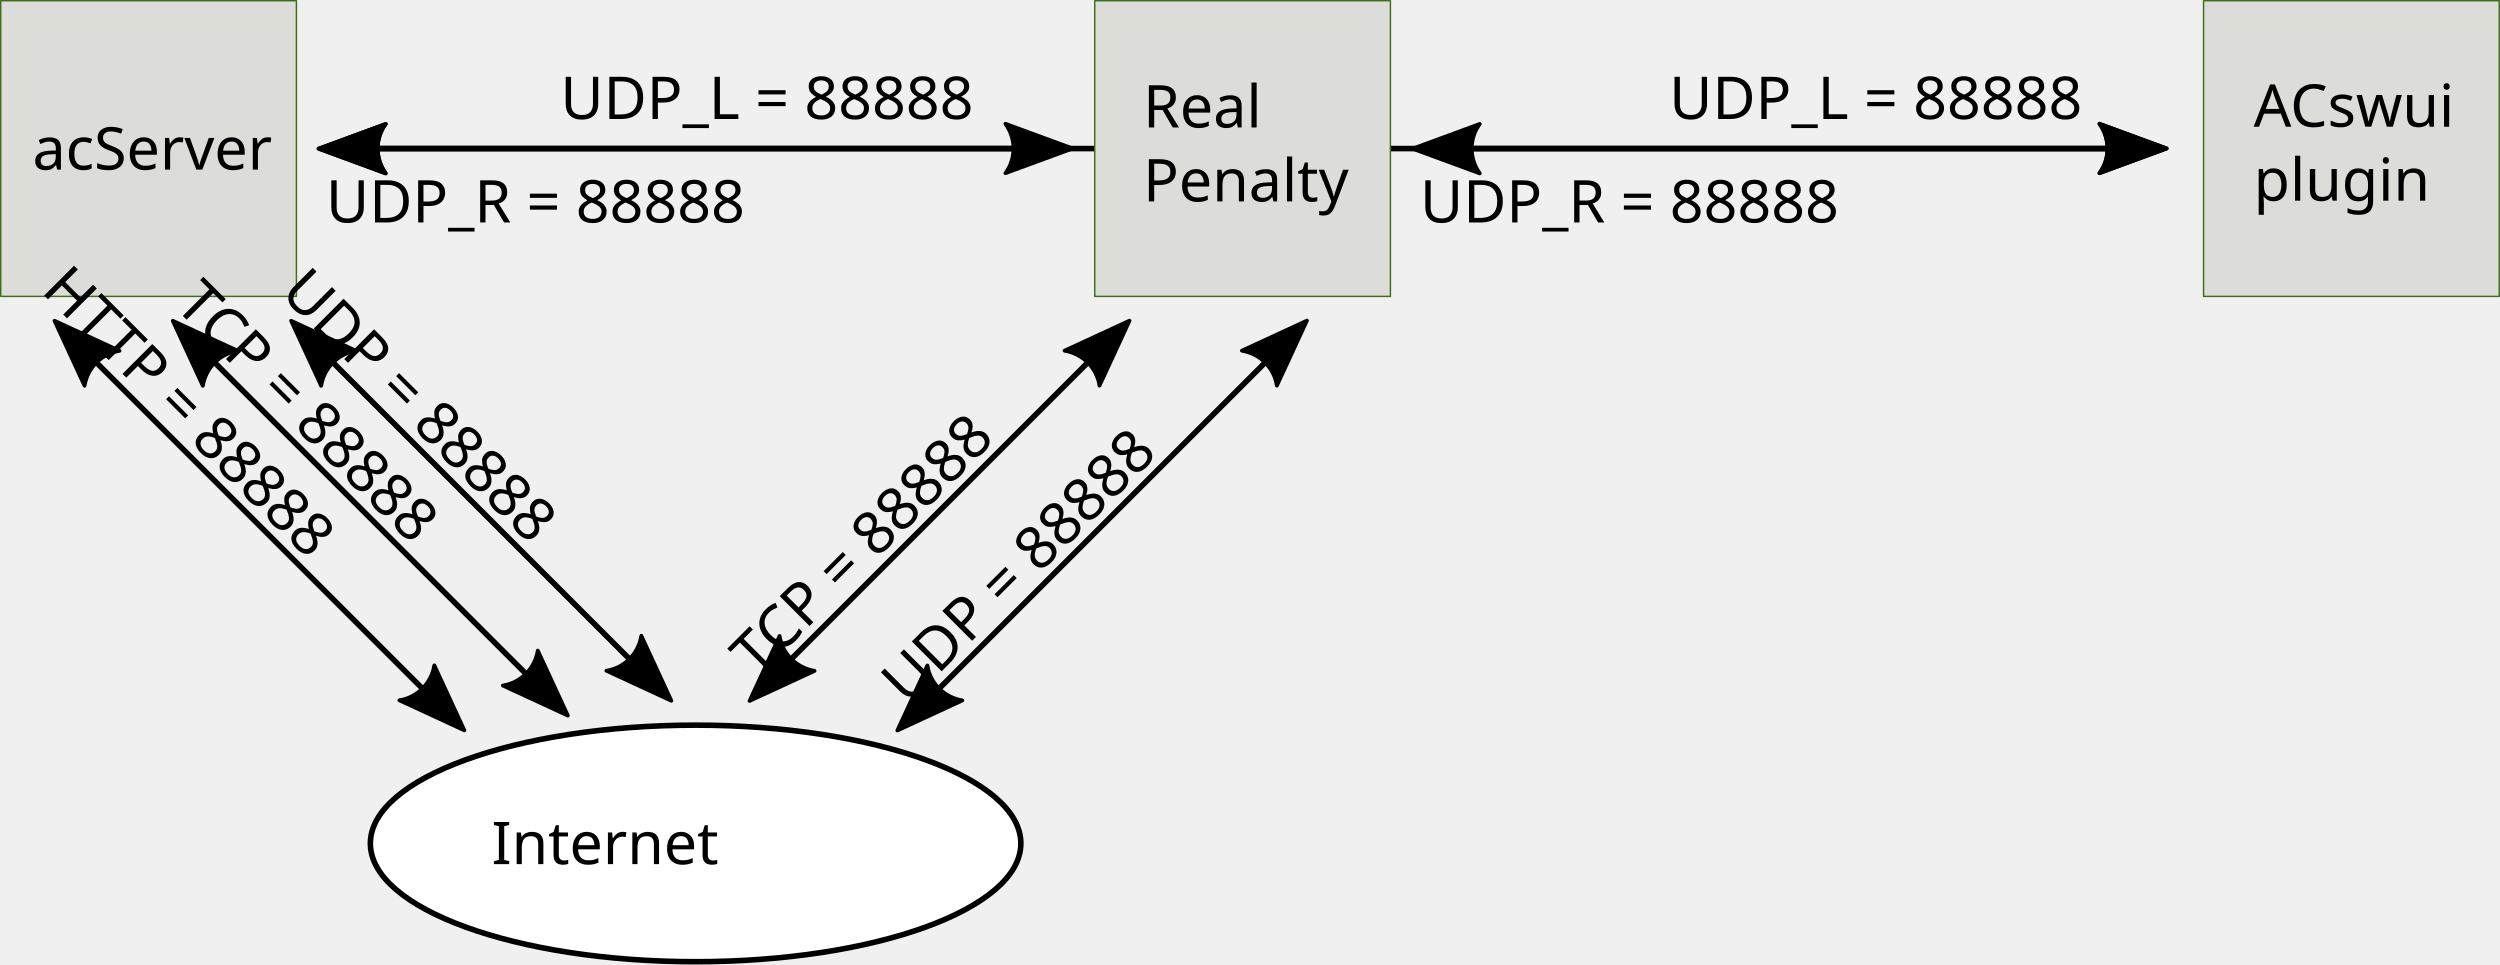
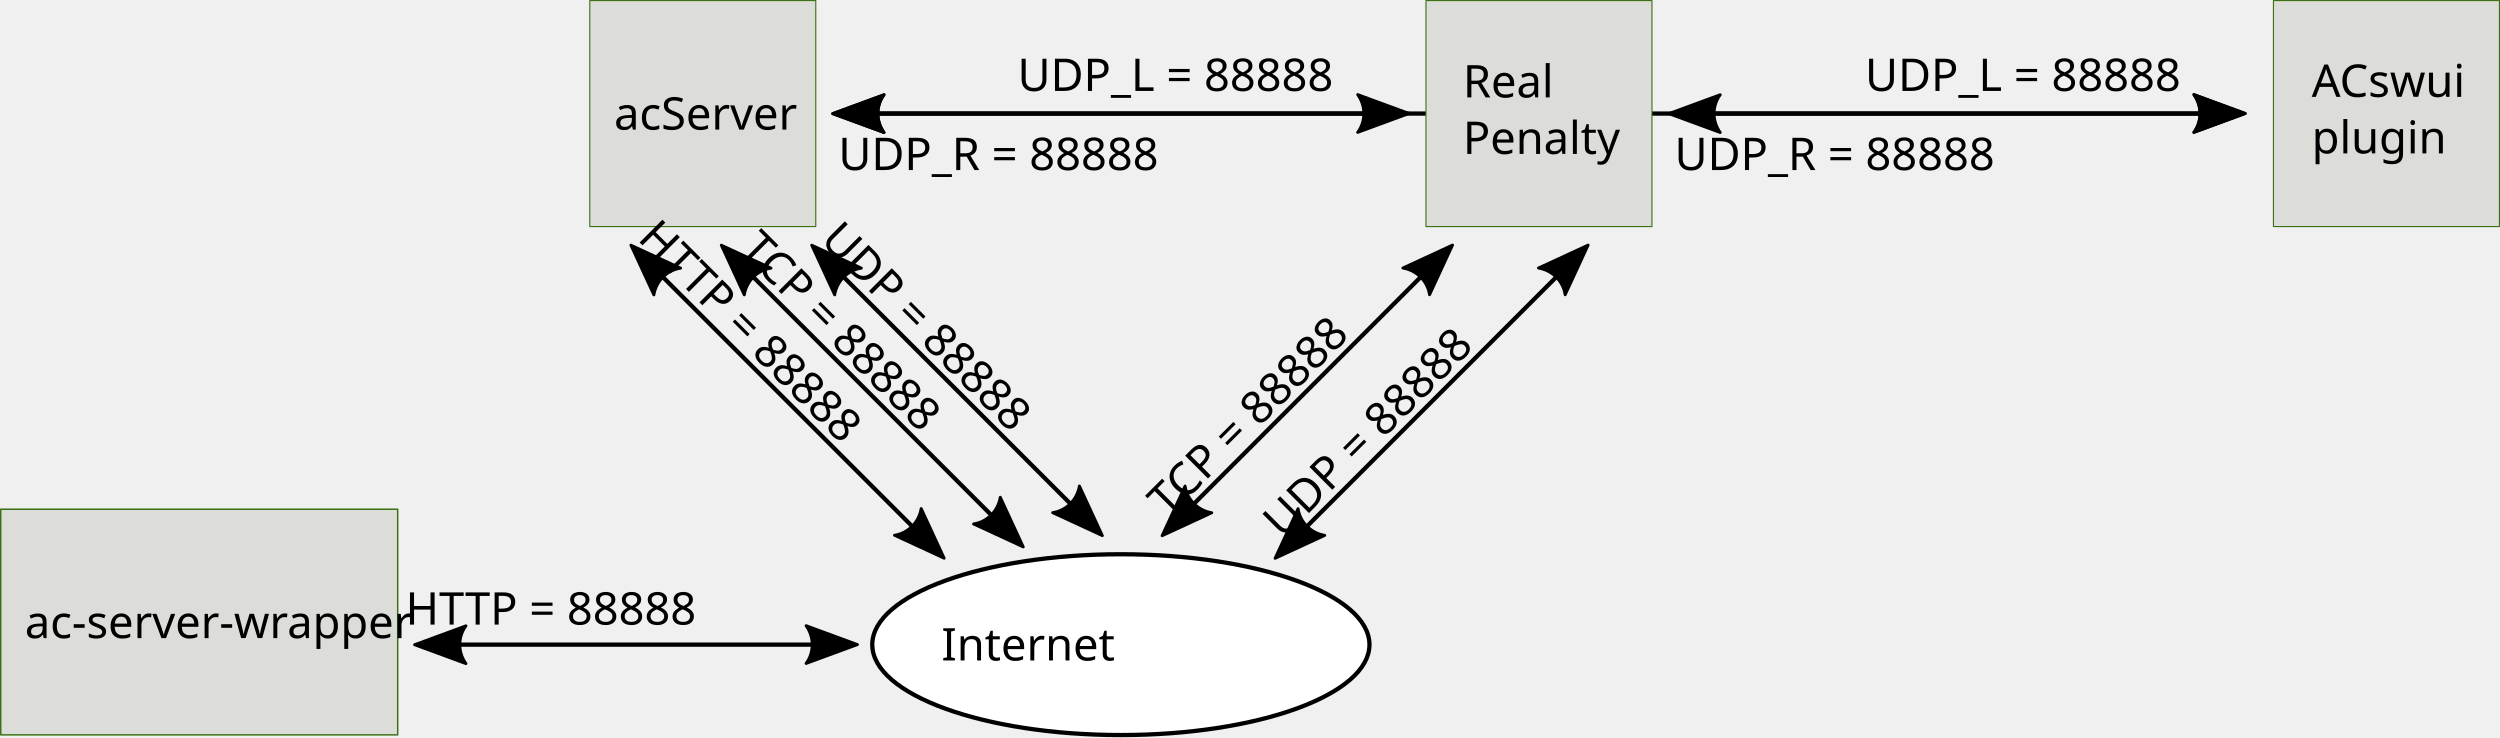
- <svg xmlns="http://www.w3.org/2000/svg" id="ServerSlotPortsSvg" width="447.41mm" height="172.61mm" version="1.1" viewBox="0 0 447.41 172.61">
-   <defs>
-     <marker id="Arrow2Lstart" overflow="visible" orient="auto">
-       <path transform="matrix(1.1,0,0,1.1,1.1,0)" d="m8.719 4.034-10.926-4.018 10.926-4.018c-1.746 2.372-1.735 5.617-6e-7 8.035z" fill="context-stroke" fill-rule="evenodd" stroke="context-stroke" stroke-linejoin="round" stroke-width=".625" />
+ <svg xmlns="http://www.w3.org/2000/svg" width="585.374mm" height="172.61mm" viewBox="0 0 585.374 172.61" version="1.1" id="ServerSlotPortsSvg">
+   <defs id="defs1384">
+     <marker style="overflow:visible" id="Arrow2Lstart" refX="0" refY="0" orient="auto">
+       <path transform="matrix(1.1,0,0,1.1,1.1,0)" d="M 8.719,4.034 -2.207,0.016 8.719,-4.002 c -1.745,2.372 -1.735,5.617 -6e-7,8.035 z" style="fill:context-stroke;fill-rule:evenodd;stroke:context-stroke;stroke-width:0.625;stroke-linejoin:round" id="path14606" />
    </marker>
-     <marker id="Arrow2Lend" overflow="visible" orient="auto">
-       <path transform="matrix(-1.1,0,0,-1.1,-1.1,0)" d="m8.719 4.034-10.926-4.018 10.926-4.018c-1.746 2.372-1.735 5.617-6e-7 8.035z" fill="context-stroke" fill-rule="evenodd" stroke="context-stroke" stroke-linejoin="round" stroke-width=".625" />
+     <marker style="overflow:visible" id="Arrow2Lend" refX="0" refY="0" orient="auto">
+       <path transform="matrix(-1.1,0,0,-1.1,-1.1,0)" d="M 8.719,4.034 -2.207,0.016 8.719,-4.002 c -1.745,2.372 -1.735,5.617 -6e-7,8.035 z" style="fill:context-stroke;fill-rule:evenodd;stroke:context-stroke;stroke-width:0.625;stroke-linejoin:round" id="path14609" />
    </marker>
-     <marker id="InfiniteLineStart" overflow="visible" orient="auto">
-       <g transform="translate(-13)" fill="context-stroke">
-         <circle cx="3" r=".8" />
-         <circle cx="6.5" r=".8" />
-         <circle cx="10" r=".8" />
+     <marker orient="auto" refY="0" refX="0" id="InfiniteLineStart" style="overflow:visible">
+       <g transform="translate(-13)" style="fill:context-stroke" id="g14838">
+         <circle cx="3" cy="0" r="0.8" id="circle14832" />
+         <circle cx="6.5" cy="0" r="0.8" id="circle14834" />
+         <circle cx="10" cy="0" r="0.8" id="circle14836" />
      </g>
    </marker>
-     <marker id="InfiniteLineStart-93" overflow="visible" orient="auto">
-       <g transform="translate(-13)" fill="context-stroke">
-         <circle cx="3" r=".8" />
-         <circle cx="6.5" r=".8" />
-         <circle cx="10" r=".8" />
+     <marker orient="auto" refY="0" refX="0" id="InfiniteLineStart-93" style="overflow:visible">
+       <g transform="translate(-13)" style="fill:context-stroke" id="g14838-1">
+         <circle cx="3" cy="0" r="0.8" id="circle14832-9" />
+         <circle cx="6.5" cy="0" r="0.8" id="circle14834-4" />
+         <circle cx="10" cy="0" r="0.8" id="circle14836-7" />
      </g>
    </marker>
-     <marker id="Arrow2Lend-8" overflow="visible" orient="auto">
-       <path transform="matrix(-1.1,0,0,-1.1,-1.1,0)" d="m8.719 4.034-10.926-4.018 10.926-4.018c-1.746 2.372-1.735 5.617-6e-7 8.035z" fill="context-stroke" fill-rule="evenodd" stroke="context-stroke" stroke-linejoin="round" stroke-width=".625" />
+     <marker style="overflow:visible" id="Arrow2Lend-8" refX="0" refY="0" orient="auto">
+       <path transform="matrix(-1.1,0,0,-1.1,-1.1,0)" d="M 8.719,4.034 -2.207,0.016 8.719,-4.002 c -1.745,2.372 -1.735,5.617 -6e-7,8.035 z" style="fill:context-stroke;fill-rule:evenodd;stroke:context-stroke;stroke-width:0.625;stroke-linejoin:round" id="path14609-4" />
    </marker>
-     <marker id="InfiniteLineStart-93-4" overflow="visible" orient="auto">
-       <g transform="translate(-13)" fill="context-stroke">
-         <circle cx="3" r=".8" />
-         <circle cx="6.5" r=".8" />
-         <circle cx="10" r=".8" />
+     <marker orient="auto" refY="0" refX="0" id="InfiniteLineStart-93-4" style="overflow:visible">
+       <g transform="translate(-13)" style="fill:context-stroke" id="g14838-1-7">
+         <circle cx="3" cy="0" r="0.8" id="circle14832-9-6" />
+         <circle cx="6.5" cy="0" r="0.8" id="circle14834-4-5" />
+         <circle cx="10" cy="0" r="0.8" id="circle14836-7-6" />
      </g>
    </marker>
-     <marker id="Arrow2Lend-8-9" overflow="visible" orient="auto">
-       <path transform="matrix(-1.1,0,0,-1.1,-1.1,0)" d="m8.719 4.034-10.926-4.018 10.926-4.018c-1.746 2.372-1.735 5.617-6e-7 8.035z" fill="context-stroke" fill-rule="evenodd" stroke="context-stroke" stroke-linejoin="round" stroke-width=".625" />
+     <marker style="overflow:visible" id="Arrow2Lend-8-9" refX="0" refY="0" orient="auto">
+       <path transform="matrix(-1.1,0,0,-1.1,-1.1,0)" d="M 8.719,4.034 -2.207,0.016 8.719,-4.002 c -1.745,2.372 -1.735,5.617 -6e-7,8.035 z" style="fill:context-stroke;fill-rule:evenodd;stroke:context-stroke;stroke-width:0.625;stroke-linejoin:round" id="path14609-4-3" />
    </marker>
-     <marker id="Arrow2Lstart-7" overflow="visible" orient="auto">
-       <path transform="matrix(1.1,0,0,1.1,1.1,0)" d="m8.719 4.034-10.926-4.018 10.926-4.018c-1.746 2.372-1.735 5.617-6e-7 8.035z" fill="context-stroke" fill-rule="evenodd" stroke="context-stroke" stroke-linejoin="round" stroke-width=".625" />
+     <marker style="overflow:visible" id="Arrow2Lstart-7" refX="0" refY="0" orient="auto">
+       <path transform="matrix(1.1,0,0,1.1,1.1,0)" d="M 8.719,4.034 -2.207,0.016 8.719,-4.002 c -1.745,2.372 -1.735,5.617 -6e-7,8.035 z" style="fill:context-stroke;fill-rule:evenodd;stroke:context-stroke;stroke-width:0.625;stroke-linejoin:round" id="path14606-5" />
    </marker>
-     <marker id="InfiniteLineStart-3" overflow="visible" orient="auto">
-       <g transform="translate(-13)" fill="context-stroke">
-         <circle cx="3" r=".8" />
-         <circle cx="6.5" r=".8" />
-         <circle cx="10" r=".8" />
+     <marker orient="auto" refY="0" refX="0" id="InfiniteLineStart-3" style="overflow:visible">
+       <g transform="translate(-13)" style="fill:context-stroke" id="g14838-8">
+         <circle cx="3" cy="0" r="0.8" id="circle14832-8" />
+         <circle cx="6.5" cy="0" r="0.8" id="circle14834-3" />
+         <circle cx="10" cy="0" r="0.8" id="circle14836-1" />
      </g>
    </marker>
-     <marker id="Arrow2Lend-89" overflow="visible" orient="auto">
-       <path transform="matrix(-1.1,0,0,-1.1,-1.1,0)" d="m8.719 4.034-10.926-4.018 10.926-4.018c-1.746 2.372-1.735 5.617-6e-7 8.035z" fill="context-stroke" fill-rule="evenodd" stroke="context-stroke" stroke-linejoin="round" stroke-width=".625" />
+     <marker style="overflow:visible" id="Arrow2Lend-89" refX="0" refY="0" orient="auto">
+       <path transform="matrix(-1.1,0,0,-1.1,-1.1,0)" d="M 8.719,4.034 -2.207,0.016 8.719,-4.002 c -1.745,2.372 -1.735,5.617 -6e-7,8.035 z" style="fill:context-stroke;fill-rule:evenodd;stroke:context-stroke;stroke-width:0.625;stroke-linejoin:round" id="path14609-6" />
    </marker>
-     <marker id="Arrow2Lstart-7-3" overflow="visible" orient="auto">
-       <path transform="matrix(1.1,0,0,1.1,1.1,0)" d="m8.719 4.034-10.926-4.018 10.926-4.018c-1.746 2.372-1.735 5.617-6e-7 8.035z" fill="context-stroke" fill-rule="evenodd" stroke="context-stroke" stroke-linejoin="round" stroke-width=".625" />
+     <marker style="overflow:visible" id="Arrow2Lstart-7-3" refX="0" refY="0" orient="auto">
+       <path transform="matrix(1.1,0,0,1.1,1.1,0)" d="M 8.719,4.034 -2.207,0.016 8.719,-4.002 c -1.745,2.372 -1.735,5.617 -6e-7,8.035 z" style="fill:context-stroke;fill-rule:evenodd;stroke:context-stroke;stroke-width:0.625;stroke-linejoin:round" id="path14606-5-3" />
    </marker>
-     <marker id="InfiniteLineStart-3-3" overflow="visible" orient="auto">
-       <g transform="translate(-13)" fill="context-stroke">
-         <circle cx="3" r=".8" />
-         <circle cx="6.5" r=".8" />
-         <circle cx="10" r=".8" />
+     <marker orient="auto" refY="0" refX="0" id="InfiniteLineStart-3-3" style="overflow:visible">
+       <g transform="translate(-13)" style="fill:context-stroke" id="g14838-8-8">
+         <circle cx="3" cy="0" r="0.8" id="circle14832-8-6" />
+         <circle cx="6.5" cy="0" r="0.8" id="circle14834-3-0" />
+         <circle cx="10" cy="0" r="0.8" id="circle14836-1-4" />
      </g>
    </marker>
-     <marker id="Arrow2Lend-89-8" overflow="visible" orient="auto">
-       <path transform="matrix(-1.1,0,0,-1.1,-1.1,0)" d="m8.719 4.034-10.926-4.018 10.926-4.018c-1.746 2.372-1.735 5.617-6e-7 8.035z" fill="context-stroke" fill-rule="evenodd" stroke="context-stroke" stroke-linejoin="round" stroke-width=".625" />
+     <marker style="overflow:visible" id="Arrow2Lend-89-8" refX="0" refY="0" orient="auto">
+       <path transform="matrix(-1.1,0,0,-1.1,-1.1,0)" d="M 8.719,4.034 -2.207,0.016 8.719,-4.002 c -1.745,2.372 -1.735,5.617 -6e-7,8.035 z" style="fill:context-stroke;fill-rule:evenodd;stroke:context-stroke;stroke-width:0.625;stroke-linejoin:round" id="path14609-6-8" />
    </marker>
-     <marker id="Arrow2Lstart-7-7" overflow="visible" orient="auto">
-       <path transform="matrix(1.1,0,0,1.1,1.1,0)" d="m8.719 4.034-10.926-4.018 10.926-4.018c-1.746 2.372-1.735 5.617-6e-7 8.035z" fill="context-stroke" fill-rule="evenodd" stroke="context-stroke" stroke-linejoin="round" stroke-width=".625" />
+     <marker style="overflow:visible" id="Arrow2Lstart-7-7" refX="0" refY="0" orient="auto">
+       <path transform="matrix(1.1,0,0,1.1,1.1,0)" d="M 8.719,4.034 -2.207,0.016 8.719,-4.002 c -1.745,2.372 -1.735,5.617 -6e-7,8.035 z" style="fill:context-stroke;fill-rule:evenodd;stroke:context-stroke;stroke-width:0.625;stroke-linejoin:round" id="path14606-5-6" />
    </marker>
-     <marker id="InfiniteLineStart-3-4" overflow="visible" orient="auto">
-       <g transform="translate(-13)" fill="context-stroke">
-         <circle cx="3" r=".8" />
-         <circle cx="6.5" r=".8" />
-         <circle cx="10" r=".8" />
+     <marker orient="auto" refY="0" refX="0" id="InfiniteLineStart-3-4" style="overflow:visible">
+       <g transform="translate(-13)" style="fill:context-stroke" id="g14838-8-3">
+         <circle cx="3" cy="0" r="0.8" id="circle14832-8-0" />
+         <circle cx="6.5" cy="0" r="0.8" id="circle14834-3-3" />
+         <circle cx="10" cy="0" r="0.8" id="circle14836-1-0" />
      </g>
    </marker>
-     <marker id="Arrow2Lend-89-9" overflow="visible" orient="auto">
-       <path transform="matrix(-1.1,0,0,-1.1,-1.1,0)" d="m8.719 4.034-10.926-4.018 10.926-4.018c-1.746 2.372-1.735 5.617-6e-7 8.035z" fill="context-stroke" fill-rule="evenodd" stroke="context-stroke" stroke-linejoin="round" stroke-width=".625" />
+     <marker style="overflow:visible" id="Arrow2Lend-89-9" refX="0" refY="0" orient="auto">
+       <path transform="matrix(-1.1,0,0,-1.1,-1.1,0)" d="M 8.719,4.034 -2.207,0.016 8.719,-4.002 c -1.745,2.372 -1.735,5.617 -6e-7,8.035 z" style="fill:context-stroke;fill-rule:evenodd;stroke:context-stroke;stroke-width:0.625;stroke-linejoin:round" id="path14609-6-2" />
    </marker>
-     <marker id="Arrow2Lstart-7-7-4" overflow="visible" orient="auto">
-       <path transform="matrix(1.1,0,0,1.1,1.1,0)" d="m8.719 4.034-10.926-4.018 10.926-4.018c-1.746 2.372-1.735 5.617-6e-7 8.035z" fill="context-stroke" fill-rule="evenodd" stroke="context-stroke" stroke-linejoin="round" stroke-width=".625" />
+     <marker style="overflow:visible" id="Arrow2Lstart-7-7-4" refX="0" refY="0" orient="auto">
+       <path transform="matrix(1.1,0,0,1.1,1.1,0)" d="M 8.719,4.034 -2.207,0.016 8.719,-4.002 c -1.745,2.372 -1.735,5.617 -6e-7,8.035 z" style="fill:context-stroke;fill-rule:evenodd;stroke:context-stroke;stroke-width:0.625;stroke-linejoin:round" id="path14606-5-6-0" />
    </marker>
-     <marker id="InfiniteLineStart-3-4-5" overflow="visible" orient="auto">
-       <g transform="translate(-13)" fill="context-stroke">
-         <circle cx="3" r=".8" />
-         <circle cx="6.5" r=".8" />
-         <circle cx="10" r=".8" />
+     <marker orient="auto" refY="0" refX="0" id="InfiniteLineStart-3-4-5" style="overflow:visible">
+       <g transform="translate(-13)" style="fill:context-stroke" id="g14838-8-3-9">
+         <circle cx="3" cy="0" r="0.8" id="circle14832-8-0-4" />
+         <circle cx="6.5" cy="0" r="0.8" id="circle14834-3-3-6" />
+         <circle cx="10" cy="0" r="0.8" id="circle14836-1-0-9" />
      </g>
    </marker>
-     <marker id="Arrow2Lend-89-9-2" overflow="visible" orient="auto">
-       <path transform="matrix(-1.1,0,0,-1.1,-1.1,0)" d="m8.719 4.034-10.926-4.018 10.926-4.018c-1.746 2.372-1.735 5.617-6e-7 8.035z" fill="context-stroke" fill-rule="evenodd" stroke="context-stroke" stroke-linejoin="round" stroke-width=".625" />
+     <marker style="overflow:visible" id="Arrow2Lend-89-9-2" refX="0" refY="0" orient="auto">
+       <path transform="matrix(-1.1,0,0,-1.1,-1.1,0)" d="M 8.719,4.034 -2.207,0.016 8.719,-4.002 c -1.745,2.372 -1.735,5.617 -6e-7,8.035 z" style="fill:context-stroke;fill-rule:evenodd;stroke:context-stroke;stroke-width:0.625;stroke-linejoin:round" id="path14609-6-2-2" />
    </marker>
-     <marker id="Arrow2Lstart-7-7-4-7" overflow="visible" orient="auto">
-       <path transform="matrix(1.1,0,0,1.1,1.1,0)" d="m8.719 4.034-10.926-4.018 10.926-4.018c-1.746 2.372-1.735 5.617-6e-7 8.035z" fill="context-stroke" fill-rule="evenodd" stroke="context-stroke" stroke-linejoin="round" stroke-width=".625" />
+     <marker style="overflow:visible" id="Arrow2Lstart-7-7-4-7" refX="0" refY="0" orient="auto">
+       <path transform="matrix(1.1,0,0,1.1,1.1,0)" d="M 8.719,4.034 -2.207,0.016 8.719,-4.002 c -1.745,2.372 -1.735,5.617 -6e-7,8.035 z" style="fill:context-stroke;fill-rule:evenodd;stroke:context-stroke;stroke-width:0.625;stroke-linejoin:round" id="path14606-5-6-0-7" />
    </marker>
-     <marker id="InfiniteLineStart-3-4-5-5" overflow="visible" orient="auto">
-       <g transform="translate(-13)" fill="context-stroke">
-         <circle cx="3" r=".8" />
-         <circle cx="6.5" r=".8" />
-         <circle cx="10" r=".8" />
+     <marker orient="auto" refY="0" refX="0" id="InfiniteLineStart-3-4-5-5" style="overflow:visible">
+       <g transform="translate(-13)" style="fill:context-stroke" id="g14838-8-3-9-4">
+         <circle cx="3" cy="0" r="0.8" id="circle14832-8-0-4-8" />
+         <circle cx="6.5" cy="0" r="0.8" id="circle14834-3-3-6-1" />
+         <circle cx="10" cy="0" r="0.8" id="circle14836-1-0-9-2" />
      </g>
    </marker>
-     <marker id="Arrow2Lend-89-9-2-8" overflow="visible" orient="auto">
-       <path transform="matrix(-1.1,0,0,-1.1,-1.1,0)" d="m8.719 4.034-10.926-4.018 10.926-4.018c-1.746 2.372-1.735 5.617-6e-7 8.035z" fill="context-stroke" fill-rule="evenodd" stroke="context-stroke" stroke-linejoin="round" stroke-width=".625" />
+     <marker style="overflow:visible" id="Arrow2Lend-89-9-2-8" refX="0" refY="0" orient="auto">
+       <path transform="matrix(-1.1,0,0,-1.1,-1.1,0)" d="M 8.719,4.034 -2.207,0.016 8.719,-4.002 c -1.745,2.372 -1.735,5.617 -6e-7,8.035 z" style="fill:context-stroke;fill-rule:evenodd;stroke:context-stroke;stroke-width:0.625;stroke-linejoin:round" id="path14609-6-2-2-9" />
+     </marker>
+     <marker style="overflow:visible" id="Arrow2Lstart-7-7-4-7-3" refX="0" refY="0" orient="auto">
+       <path transform="matrix(1.1,0,0,1.1,1.1,0)" d="M 8.719,4.034 -2.207,0.016 8.719,-4.002 c -1.745,2.372 -1.735,5.617 -6e-7,8.035 z" style="fill:context-stroke;fill-rule:evenodd;stroke:context-stroke;stroke-width:0.625;stroke-linejoin:round" id="path14606-5-6-0-7-5" />
+     </marker>
+     <marker orient="auto" refY="0" refX="0" id="InfiniteLineStart-3-4-5-5-6" style="overflow:visible">
+       <g transform="translate(-13)" style="fill:context-stroke" id="g14838-8-3-9-4-2">
+         <circle cx="3" cy="0" r="0.8" id="circle14832-8-0-4-8-9" />
+         <circle cx="6.5" cy="0" r="0.8" id="circle14834-3-3-6-1-1" />
+         <circle cx="10" cy="0" r="0.8" id="circle14836-1-0-9-2-2" />
+       </g>
+     </marker>
+     <marker style="overflow:visible" id="Arrow2Lend-89-9-2-8-7" refX="0" refY="0" orient="auto">
+       <path transform="matrix(-1.1,0,0,-1.1,-1.1,0)" d="M 8.719,4.034 -2.207,0.016 8.719,-4.002 c -1.745,2.372 -1.735,5.617 -6e-7,8.035 z" style="fill:context-stroke;fill-rule:evenodd;stroke:context-stroke;stroke-width:0.625;stroke-linejoin:round" id="path14609-6-2-2-9-0" />
    </marker>
  </defs>
-   <g id="Base" transform="translate(-27.162 -82.586)">
-     <rect x="27.293" y="82.717" width="52.917" height="52.917" fill="#dcddd8" stroke="#3b7112" stroke-linejoin="round" stroke-width=".262" />
-     <text x="32.983" y="112.938" fill="#000000" font-family="sans-serif" font-size="10.583px" letter-spacing="0px" stroke-width=".265" word-spacing="0px" style="line-height:1.25" xml:space="preserve">
-       <tspan x="32.983" y="112.938" stroke-width=".265">acServer</tspan>
-     </text>
-     <rect x="421.52" y="82.717" width="52.917" height="52.917" fill="#dcddd8" stroke="#3b7112" stroke-linejoin="round" stroke-width=".262" />
-     <text x="430.48" y="105.272" fill="#000000" font-family="sans-serif" font-size="10.583px" letter-spacing="0px" stroke-width=".265" word-spacing="0px" style="line-height:1.25" xml:space="preserve">
-       <tspan x="430.48" y="105.272">ACswui</tspan>
-       <tspan x="430.48" y="118.501">plugin</tspan>
-     </text>
-     <text transform="translate(21.874 82.59)" x="391.711" y="21.294" fill="#000000" font-family="sans-serif" font-size="10.583px" letter-spacing="0px" stroke-width=".265" text-align="end" text-anchor="end" word-spacing="0px" style="line-height:1.25" xml:space="preserve">
-       <tspan id="ServerSlotPortsAcswuiUdpL" x="391.711" y="21.294" stroke-width=".265" text-align="end" text-anchor="end">UDP_L = 88888</tspan>
-     </text>
-     <text transform="translate(21.874 82.59)" x="63.627" y="39.815" fill="#000000" font-family="sans-serif" font-size="10.583px" letter-spacing="0px" stroke-width=".265" word-spacing="0px" style="line-height:1.25" xml:space="preserve">
-       <tspan id="ServerSlotPortsAcServerUdpR" x="63.627" y="39.815" stroke-width=".265">UDP_R = 88888</tspan>
-     </text>
-     <g fill="none" stroke="#000" stroke-miterlimit="2">
-       <path d="m146.36 207.07-66.146-66.146" marker-end="url(#Arrow2Lend-89-9)" marker-mid="url(#InfiniteLineStart-3-4)" marker-start="url(#Arrow2Lstart-7-7)" />
-       <path d="m127.83 209.72-68.792-68.792" marker-end="url(#Arrow2Lend-89-9-2)" marker-mid="url(#InfiniteLineStart-3-4-5)" marker-start="url(#Arrow2Lstart-7-7-4)" />
-       <path d="m109.31 212.36-71.437-71.438" marker-end="url(#Arrow2Lend-89-9-2-8)" marker-mid="url(#InfiniteLineStart-3-4-5-5)" marker-start="url(#Arrow2Lstart-7-7-4-7)" />
-     </g>
-     <g font-family="sans-serif" font-size="10.583px" letter-spacing="0px" stroke-width=".265" text-anchor="end" word-spacing="0px">
-       <text transform="rotate(45)" x="233.073" y="41.062" text-align="end" style="line-height:1.25" xml:space="preserve">
-         <tspan id="ServerSlotPortsAcserverUdp" x="233.073" y="41.062" stroke-width=".265">UDP = 88888</tspan>
-       </text>
-       <text transform="rotate(45)" x="218.106" y="56.029" text-align="end" style="line-height:1.25" xml:space="preserve">
-         <tspan id="ServerSlotPortsAcserverTcp" x="218.106" y="56.029" stroke-width=".265">TCP = 88888</tspan>
-       </text>
-       <text transform="rotate(45)" x="206.88" y="70.996" text-align="end" style="line-height:1.25" xml:space="preserve">
-         <tspan id="ServerSlotPortsAcserverHttp" x="206.88" y="70.996" stroke-width=".265">HTTP = 88888</tspan>
+   <g id="Base" transform="translate(110.8039,-82.58631)">
+     <g id="g37221">
+       <rect style="fill:#dcddd8;stroke:#3b7112;stroke-width:0.262;stroke-linejoin:round" id="rect1493" width="52.917" height="52.917" x="27.293" y="82.717" />
+       <text xml:space="preserve" style="font-style:normal;font-weight:normal;font-size:10.583px;line-height:1.25;font-family:sans-serif;letter-spacing:0px;word-spacing:0px;fill:#000000;fill-opacity:1;stroke:none;stroke-width:0.265" x="32.983" y="112.938" id="text32564">
+         <tspan id="tspan32562" style="stroke-width:0.265" x="32.983" y="112.938">acServer</tspan>
      </text>
    </g>
-     <ellipse cx="151.65" cy="233.53" rx="58.208" ry="21.167" fill="#fff" stroke="#000" stroke-linejoin="round" />
-     <text x="169.509" y="237.24" font-family="sans-serif" font-size="10.583px" letter-spacing="0px" stroke-width=".265" text-align="end" text-anchor="end" word-spacing="0px" style="line-height:1.25" xml:space="preserve">
-       <tspan x="169.509" y="237.24" stroke-width=".265">Internet</tspan>
+     <g id="g39151">
+       <rect style="fill:#dcddd8;stroke:#3b7112;stroke-width:0.262;stroke-linejoin:round" id="rect1493-3-3" width="52.917" height="52.917" x="421.522" y="82.717" />
+       <text xml:space="preserve" style="font-style:normal;font-weight:normal;font-size:10.583px;line-height:1.25;font-family:sans-serif;letter-spacing:0px;word-spacing:0px;display:inline;fill:#000000;fill-opacity:1;stroke:none;stroke-width:0.265" x="430.48" y="105.272" id="text37789">
+         <tspan id="tspan37787" style="stroke-width:0.265" x="430.48" y="105.272">ACswui</tspan>
+         <tspan style="stroke-width:0.265" x="430.48" y="118.501" id="tspan37793">plugin</tspan>
+       </text>
+     </g>
+     <text xml:space="preserve" style="font-style:normal;font-weight:normal;font-size:10.583px;line-height:1.25;font-family:sans-serif;text-align:end;letter-spacing:0px;word-spacing:0px;text-anchor:end;display:inline;fill:#000000;fill-opacity:1;stroke:none;stroke-width:0.265" x="391.711" y="21.294" id="text9488-2-5" transform="translate(21.874,82.58999)">
+       <tspan id="ServerSlotPortsAcswuiUdpL" style="text-align:end;text-anchor:end;stroke-width:0.265" x="391.711" y="21.294">UDP_L = 88888</tspan>
    </text>
+     <text xml:space="preserve" style="font-style:normal;font-weight:normal;font-size:10.583px;line-height:1.25;font-family:sans-serif;letter-spacing:0px;word-spacing:0px;writing-mode:lr-tb;direction:ltr;display:inline;fill:#000000;fill-opacity:1;stroke:none;stroke-width:0.265" x="63.627" y="39.815" transform="translate(21.874,82.58999)" id="text6926">
+       <tspan id="ServerSlotPortsAcServerUdpR" style="writing-mode:lr-tb;direction:ltr;stroke-width:0.265" x="63.627" y="39.815">UDP_R = 88888</tspan>
+     </text>
+     <path style="display:inline;fill:none;fill-opacity:1;stroke:#000000;stroke-width:1;stroke-linecap:butt;stroke-linejoin:miter;stroke-miterlimit:2;stroke-dasharray:none;stroke-opacity:1;marker-start:url(#Arrow2Lstart-7-7);marker-mid:url(#InfiniteLineStart-3-4);marker-end:url(#Arrow2Lend-89-9)" d="M 146.356,207.072 80.21,140.926" id="path14094-4-5" />
+     <path style="display:inline;fill:none;fill-opacity:1;stroke:#000000;stroke-width:1;stroke-linecap:butt;stroke-linejoin:miter;stroke-miterlimit:2;stroke-dasharray:none;stroke-opacity:1;marker-start:url(#Arrow2Lstart-7-7-4);marker-mid:url(#InfiniteLineStart-3-4-5);marker-end:url(#Arrow2Lend-89-9-2)" d="M 127.835,209.717 59.043,140.926" id="path14094-4-5-4" />
+     <path style="display:inline;fill:none;fill-opacity:1;stroke:#000000;stroke-width:1;stroke-linecap:butt;stroke-linejoin:miter;stroke-miterlimit:2;stroke-dasharray:none;stroke-opacity:1;marker-start:url(#Arrow2Lstart-7-7-4-7);marker-mid:url(#InfiniteLineStart-3-4-5-5);marker-end:url(#Arrow2Lend-89-9-2-8)" d="M 109.314,212.363 37.876,140.926" id="path14094-4-5-4-3" />
+     <text xml:space="preserve" style="font-size:10.583px;line-height:1.25;font-family:sans-serif;text-align:end;letter-spacing:0px;word-spacing:0px;text-anchor:end;stroke-width:0.265" x="233.073" y="41.062" id="text76515" transform="rotate(45)">
+       <tspan id="ServerSlotPortsAcserverUdp" style="stroke-width:0.265" x="233.073" y="41.062">UDP = 88888</tspan>
+     </text>
+     <text xml:space="preserve" style="font-size:10.583px;line-height:1.25;font-family:sans-serif;text-align:end;letter-spacing:0px;word-spacing:0px;text-anchor:end;stroke-width:0.265" x="218.106" y="56.029" id="text76515-6" transform="rotate(45)">
+       <tspan id="ServerSlotPortsAcserverTcp" style="stroke-width:0.265" x="218.106" y="56.029">TCP = 88888</tspan>
+     </text>
+     <text xml:space="preserve" style="font-size:10.583px;line-height:1.25;font-family:sans-serif;text-align:end;letter-spacing:0px;word-spacing:0px;text-anchor:end;stroke-width:0.265" x="206.88" y="70.996" id="text76515-6-0" transform="rotate(45)">
+       <tspan id="ServerSlotPortsAcserverHttp" style="stroke-width:0.265" x="206.88" y="70.996">HTTP = 88888</tspan>
+     </text>
+     <g id="g81486">
+       <ellipse style="fill:#ffffff;fill-opacity:1;stroke:#000000;stroke-width:1;stroke-linejoin:round;stroke-miterlimit:4;stroke-dasharray:none;stroke-opacity:1" id="path45165" ry="21.167" rx="58.208" cy="233.53" cx="151.647" />
+       <text xml:space="preserve" style="font-size:10.583px;line-height:1.25;font-family:sans-serif;text-align:end;letter-spacing:0px;word-spacing:0px;text-anchor:end;stroke-width:0.265" x="169.509" y="237.24" id="text80881">
+         <tspan id="tspan80879" style="stroke-width:0.265" x="169.509" y="237.24">Internet</tspan>
+       </text>
+     </g>
+     <g id="gAcServerWrapper">
+       <g id="g37221-3" transform="translate(-137.9659,119.0625)">
+         <rect style="fill:#dcddd8;stroke:#3b7112;stroke-width:0.347;stroke-linejoin:round" id="rect1493-6" width="92.944" height="52.832" x="27.336" y="82.76" />
+         <text xml:space="preserve" style="font-style:normal;font-weight:normal;font-size:10.583px;line-height:1.25;font-family:sans-serif;letter-spacing:0px;word-spacing:0px;fill:#000000;fill-opacity:1;stroke:none;stroke-width:0.265" x="32.983" y="112.938" id="text32564-7">
+           <tspan id="tspan32562-5" style="stroke-width:0.265" x="32.983" y="112.938">ac-server-wrapper</tspan>
+         </text>
+       </g>
+       <path style="display:inline;fill:none;fill-opacity:1;stroke:#000000;stroke-width:1;stroke-linecap:butt;stroke-linejoin:miter;stroke-miterlimit:2;stroke-dasharray:none;stroke-opacity:1;marker-start:url(#Arrow2Lstart-7-7-4-7-3);marker-mid:url(#InfiniteLineStart-3-4-5-5-6);marker-end:url(#Arrow2Lend-89-9-2-8-7)" d="M 88.633,233.53 H -12.394" id="path14094-4-5-4-3-9" />
+       <text xml:space="preserve" style="font-style:normal;font-weight:normal;font-size:10.583px;line-height:1.25;font-family:sans-serif;text-align:end;letter-spacing:0px;word-spacing:0px;text-anchor:end;display:inline;fill:#000000;fill-opacity:1;stroke:none;stroke-width:0.265" x="71.475" y="228.838" id="text9488-0">
+         <tspan id="ServerSlotPortsAcServerWrapper" style="text-align:end;text-anchor:end;stroke-width:0.265" x="71.475" y="228.838">HTTP = 88888</tspan>
+       </text>
+     </g>
  </g>
-   <g id="WithoutRP" transform="translate(-5.288 .0036776)">
-     <path d="m63.621 26.586h328.09" fill="none" marker-end="url(#Arrow2Lend-8-9)" marker-mid="url(#InfiniteLineStart-93-4)" marker-start="url(#Arrow2Lstart)" stroke="#000" stroke-miterlimit="2" />
+   <g id="WithoutRP" style="display:inline" transform="translate(132.6779,0.00367695)">
+     <path style="display:inline;fill:none;fill-opacity:1;stroke:#000000;stroke-width:1;stroke-linecap:butt;stroke-linejoin:miter;stroke-miterlimit:2;stroke-dasharray:none;stroke-opacity:1;marker-start:url(#Arrow2Lstart);marker-mid:url(#InfiniteLineStart-93-4);marker-end:url(#Arrow2Lend-8-9)" d="M 63.621,26.586 H 391.711" id="path14094-5-7" />
  </g>
-   <g id="WithRP" transform="translate(-5.288 .0036776)">
-     <text x="193.273" y="21.294" fill="#000000" font-family="sans-serif" font-size="10.583px" letter-spacing="0px" stroke-width=".265" text-align="end" text-anchor="end" word-spacing="0px" style="line-height:1.25" xml:space="preserve">
-       <tspan id="ServerSlotPortsRpUdpL" x="193.273" y="21.294" stroke-width=".265" text-align="end" text-anchor="end">UDP_L = 88888</tspan>
+   <g id="WithRP" style="display:inline" transform="translate(132.6779,0.00367695)">
+     <text xml:space="preserve" style="font-style:normal;font-weight:normal;font-size:10.583px;line-height:1.25;font-family:sans-serif;text-align:end;letter-spacing:0px;word-spacing:0px;text-anchor:end;fill:#000000;fill-opacity:1;stroke:none;stroke-width:0.265" x="193.273" y="21.294" id="text9488">
+       <tspan id="ServerSlotPortsRpUdpL" style="text-align:end;text-anchor:end;stroke-width:0.265" x="193.273" y="21.294">UDP_L = 88888</tspan>
    </text>
-     <path d="m63.627 26.586h132.29" fill="none" marker-end="url(#Arrow2Lend)" marker-mid="url(#InfiniteLineStart)" marker-start="url(#Arrow2Lstart)" stroke="#000" stroke-miterlimit="2" />
-     <text x="259.419" y="39.815" fill="#000000" font-family="sans-serif" font-size="10.583px" letter-spacing="0px" stroke-width=".265" word-spacing="0px" style="line-height:1.25" xml:space="preserve">
-       <tspan id="ServerSlotPortsRpUdpR" x="259.419" y="39.815" stroke-width=".265">UDP_R = 88888</tspan>
+     <path style="fill:none;fill-opacity:1;stroke:#000000;stroke-width:1;stroke-linecap:butt;stroke-linejoin:miter;stroke-miterlimit:2;stroke-dasharray:none;stroke-opacity:1;marker-start:url(#Arrow2Lstart);marker-mid:url(#InfiniteLineStart);marker-end:url(#Arrow2Lend)" d="M 63.627,26.586 H 195.919" id="path14094" />
+     <text xml:space="preserve" style="font-style:normal;font-weight:normal;font-size:10.583px;line-height:1.25;font-family:sans-serif;letter-spacing:0px;word-spacing:0px;fill:#000000;fill-opacity:1;stroke:none;stroke-width:0.265" x="259.419" y="39.815" id="text9488-1-6">
+       <tspan id="ServerSlotPortsRpUdpR" style="stroke-width:0.265" x="259.419" y="39.815">UDP_R = 88888</tspan>
    </text>
-     <path d="m259.42 26.586h132.29" fill="none" marker-end="url(#Arrow2Lend-8)" marker-mid="url(#InfiniteLineStart-93)" marker-start="url(#Arrow2Lstart)" stroke="#000" stroke-miterlimit="2" />
-     <rect transform="translate(-21.874 -82.59)" x="223.08" y="82.717" width="52.917" height="52.917" fill="#dcddd8" stroke="#3b7112" stroke-linejoin="round" stroke-width=".262" />
-     <text x="209.864" y="22.811" fill="#000000" font-family="sans-serif" font-size="10.583px" letter-spacing="0px" stroke-width=".265" word-spacing="0px" style="line-height:1.25" xml:space="preserve">
-       <tspan x="209.864" y="22.811">Real</tspan>
-       <tspan x="209.864" y="36.04">Penalty</tspan>
+     <path style="fill:none;fill-opacity:1;stroke:#000000;stroke-width:1;stroke-linecap:butt;stroke-linejoin:miter;stroke-miterlimit:2;stroke-dasharray:none;stroke-opacity:1;marker-start:url(#Arrow2Lstart);marker-mid:url(#InfiniteLineStart-93);marker-end:url(#Arrow2Lend-8)" d="M 259.419,26.586 H 391.711" id="path14094-5" />
+     <g id="g37216">
+       <rect style="fill:#dcddd8;stroke:#3b7112;stroke-width:0.262;stroke-linejoin:round" id="rect1493-3" width="52.917" height="52.917" x="223.085" y="82.717" transform="translate(-21.874,-82.58999)" />
+       <text xml:space="preserve" style="font-style:normal;font-weight:normal;font-size:10.583px;line-height:1.25;font-family:sans-serif;letter-spacing:0px;word-spacing:0px;fill:#000000;fill-opacity:1;stroke:none;stroke-width:0.265" x="209.864" y="22.811" id="text36080">
+         <tspan id="tspan36078" style="stroke-width:0.265" x="209.864" y="22.811">Real</tspan>
+         <tspan style="stroke-width:0.265" x="209.864" y="36.04" id="tspan36082">Penalty</tspan>
+       </text>
+     </g>
+     <path style="display:inline;fill:none;fill-opacity:1;stroke:#000000;stroke-width:1;stroke-linecap:butt;stroke-linejoin:miter;stroke-miterlimit:2;stroke-dasharray:none;stroke-opacity:1;marker-start:url(#Arrow2Lstart-7);marker-mid:url(#InfiniteLineStart-3);marker-end:url(#Arrow2Lend-89)" d="M 140.357,124.482 206.502,58.336" id="path14094-4" />
+     <path style="display:inline;fill:none;fill-opacity:1;stroke:#000000;stroke-width:1;stroke-linecap:butt;stroke-linejoin:miter;stroke-miterlimit:2;stroke-dasharray:none;stroke-opacity:1;marker-start:url(#Arrow2Lstart-7-3);marker-mid:url(#InfiniteLineStart-3-3);marker-end:url(#Arrow2Lend-89-8)" d="m 166.815,129.773 71.438,-71.437" id="path14094-4-8" />
+     <text xml:space="preserve" style="font-size:10.583px;line-height:1.25;font-family:sans-serif;text-align:end;letter-spacing:0px;word-spacing:0px;text-anchor:end;stroke-width:0.265" x="106.641" y="207.849" id="text73132" transform="rotate(-45)">
+       <tspan id="ServerSlotPortsRpUdp" style="stroke-width:0.265" x="106.641" y="207.849">UDP = 88888</tspan>
    </text>
-     <path d="m140.36 124.48 66.146-66.146" fill="none" marker-end="url(#Arrow2Lend-89)" marker-mid="url(#InfiniteLineStart-3)" marker-start="url(#Arrow2Lstart-7)" stroke="#000" stroke-miterlimit="2" />
-     <path d="m166.81 129.77 71.438-71.437" fill="none" marker-end="url(#Arrow2Lend-89-8)" marker-mid="url(#InfiniteLineStart-3-3)" marker-start="url(#Arrow2Lstart-7-3)" stroke="#000" stroke-miterlimit="2" />
-     <text transform="rotate(-45)" x="106.641" y="207.849" font-family="sans-serif" font-size="10.583px" letter-spacing="0px" stroke-width=".265" text-align="end" text-anchor="end" word-spacing="0px" style="line-height:1.25" xml:space="preserve">
-       <tspan id="ServerSlotPortsRpUdp" x="106.641" y="207.849" stroke-width=".265">UDP = 88888</tspan>
-     </text>
-     <text transform="rotate(-45)" x="87.932" y="185.398" font-family="sans-serif" font-size="10.583px" letter-spacing="0px" stroke-width=".265" text-align="end" text-anchor="end" word-spacing="0px" style="line-height:1.25" xml:space="preserve">
-       <tspan id="ServerSlotPortsRpTcp" x="87.932" y="185.398" stroke-width=".265">TCP = 88888</tspan>
+     <text xml:space="preserve" style="font-size:10.583px;line-height:1.25;font-family:sans-serif;text-align:end;letter-spacing:0px;word-spacing:0px;text-anchor:end;display:inline;stroke-width:0.265" x="87.932" y="185.398" id="text73132-9" transform="rotate(-45)">
+       <tspan id="ServerSlotPortsRpTcp" style="stroke-width:0.265" x="87.932" y="185.398">TCP = 88888</tspan>
    </text>
  </g>
</svg>
